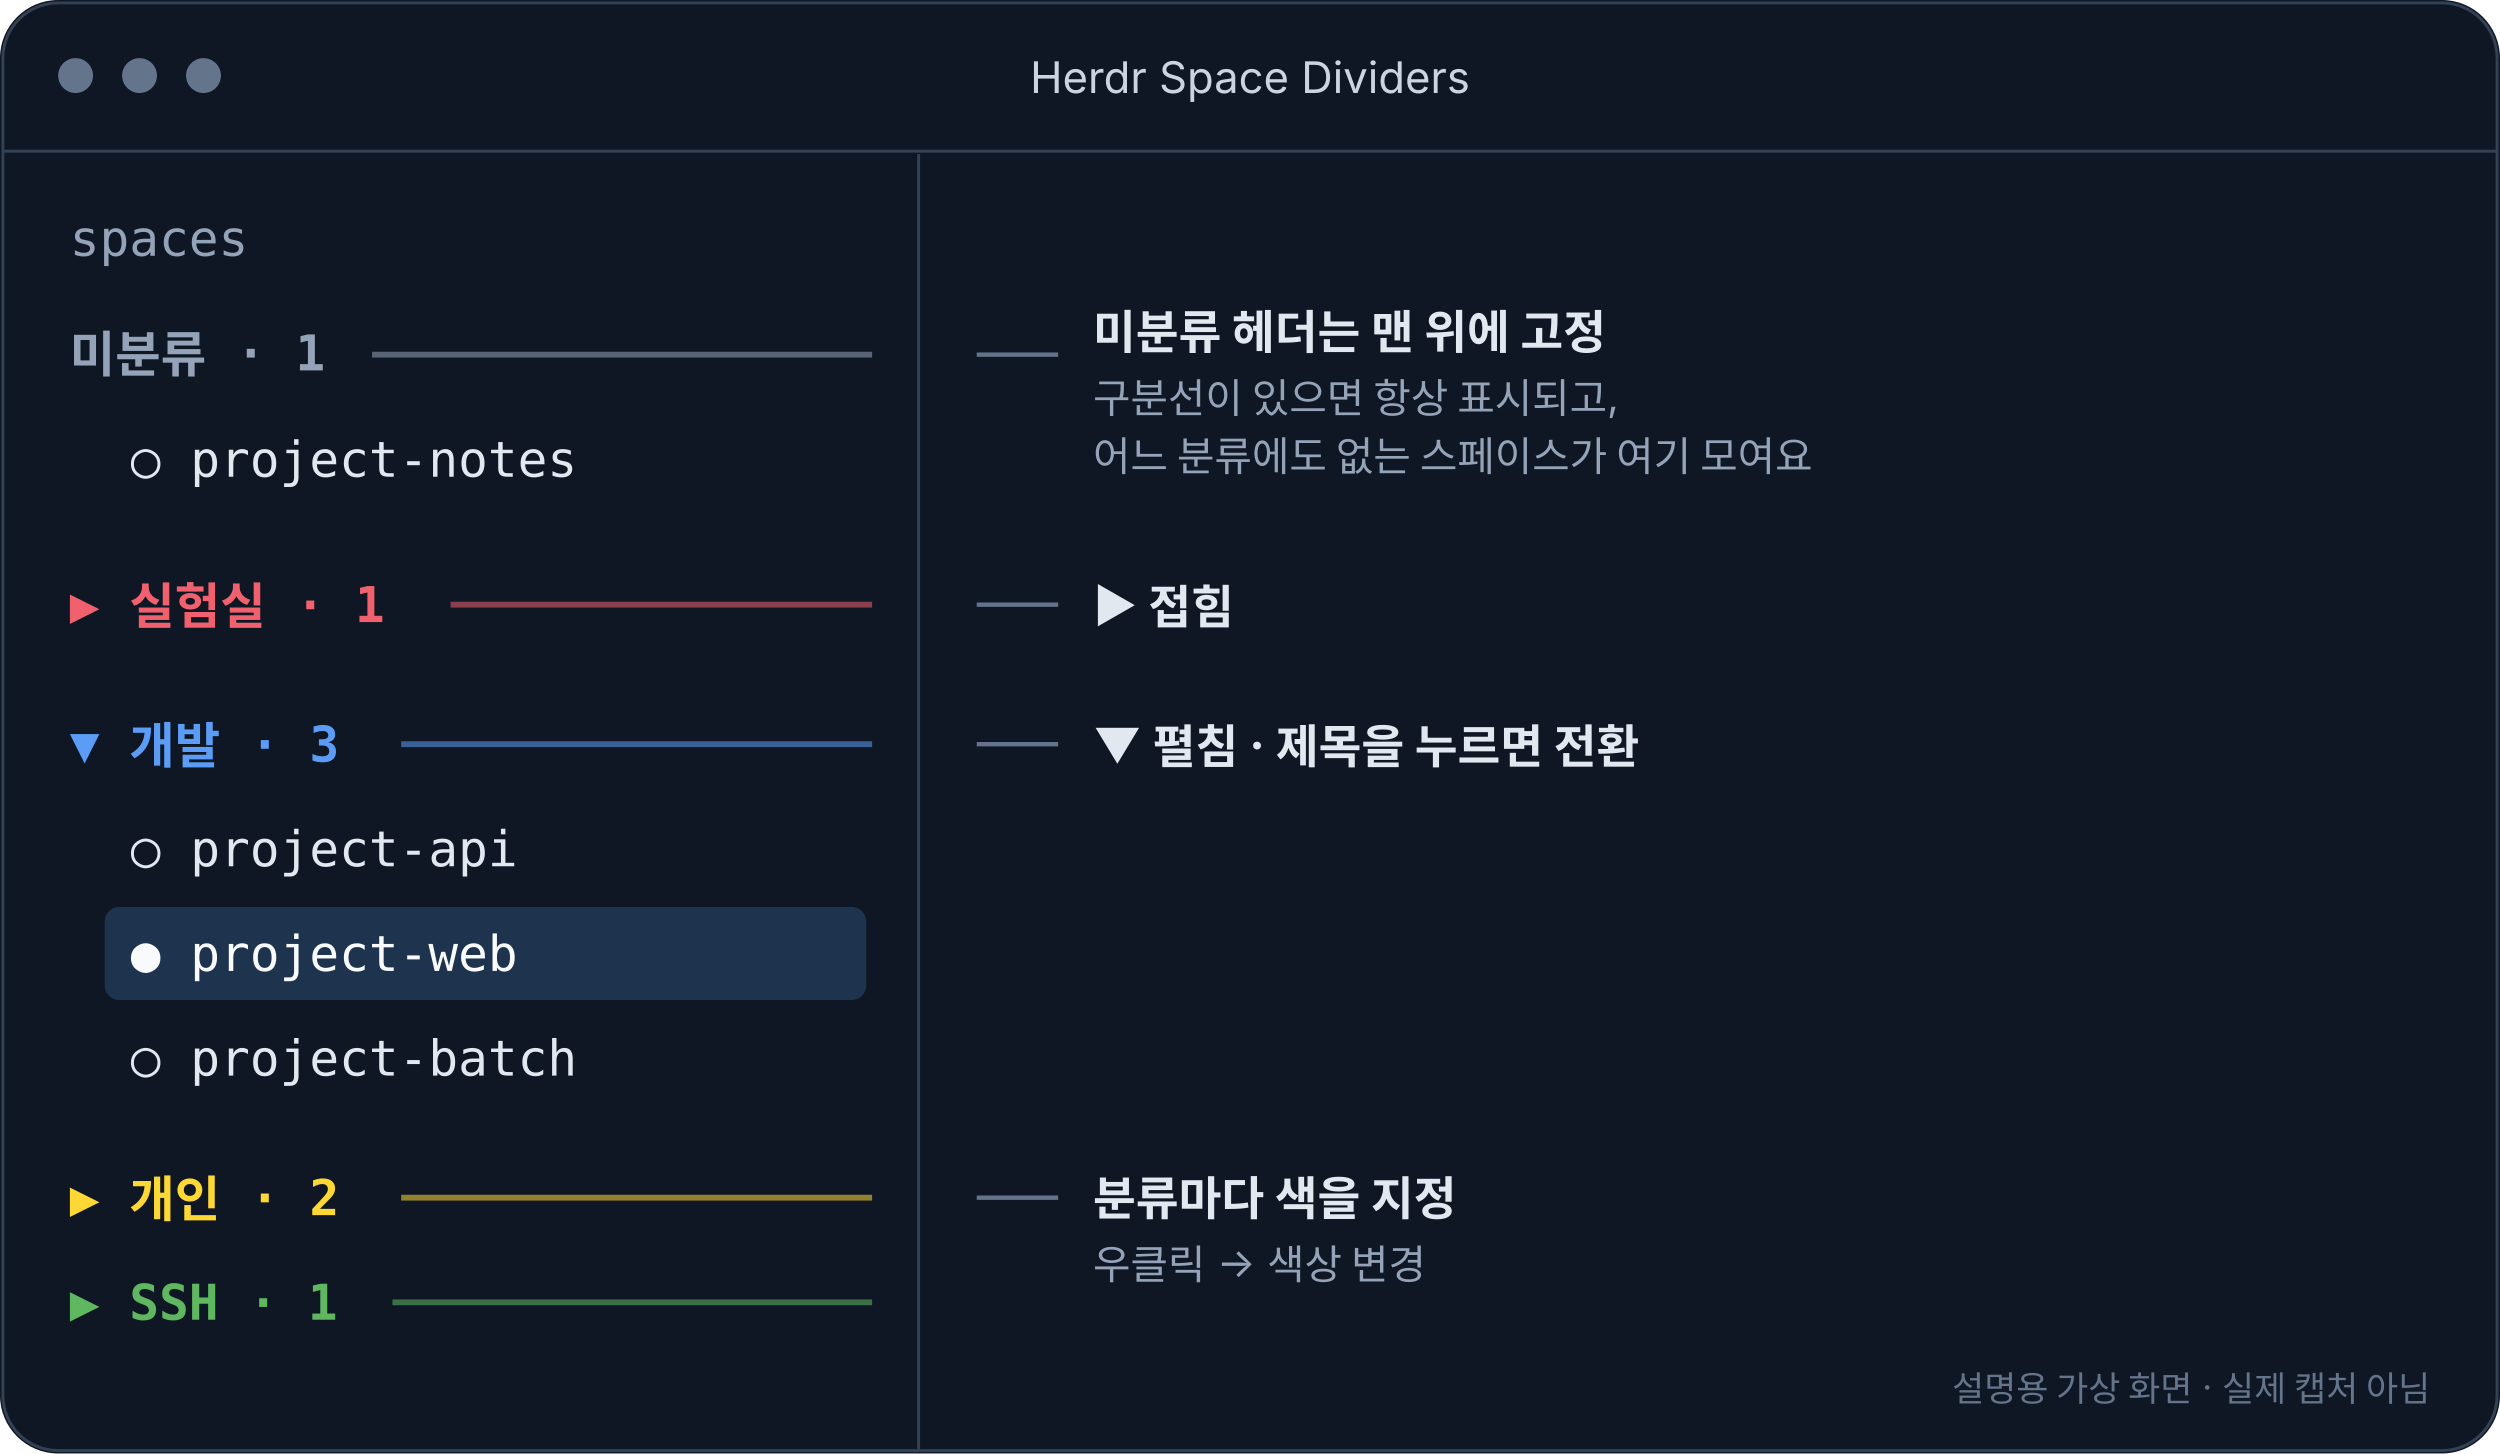
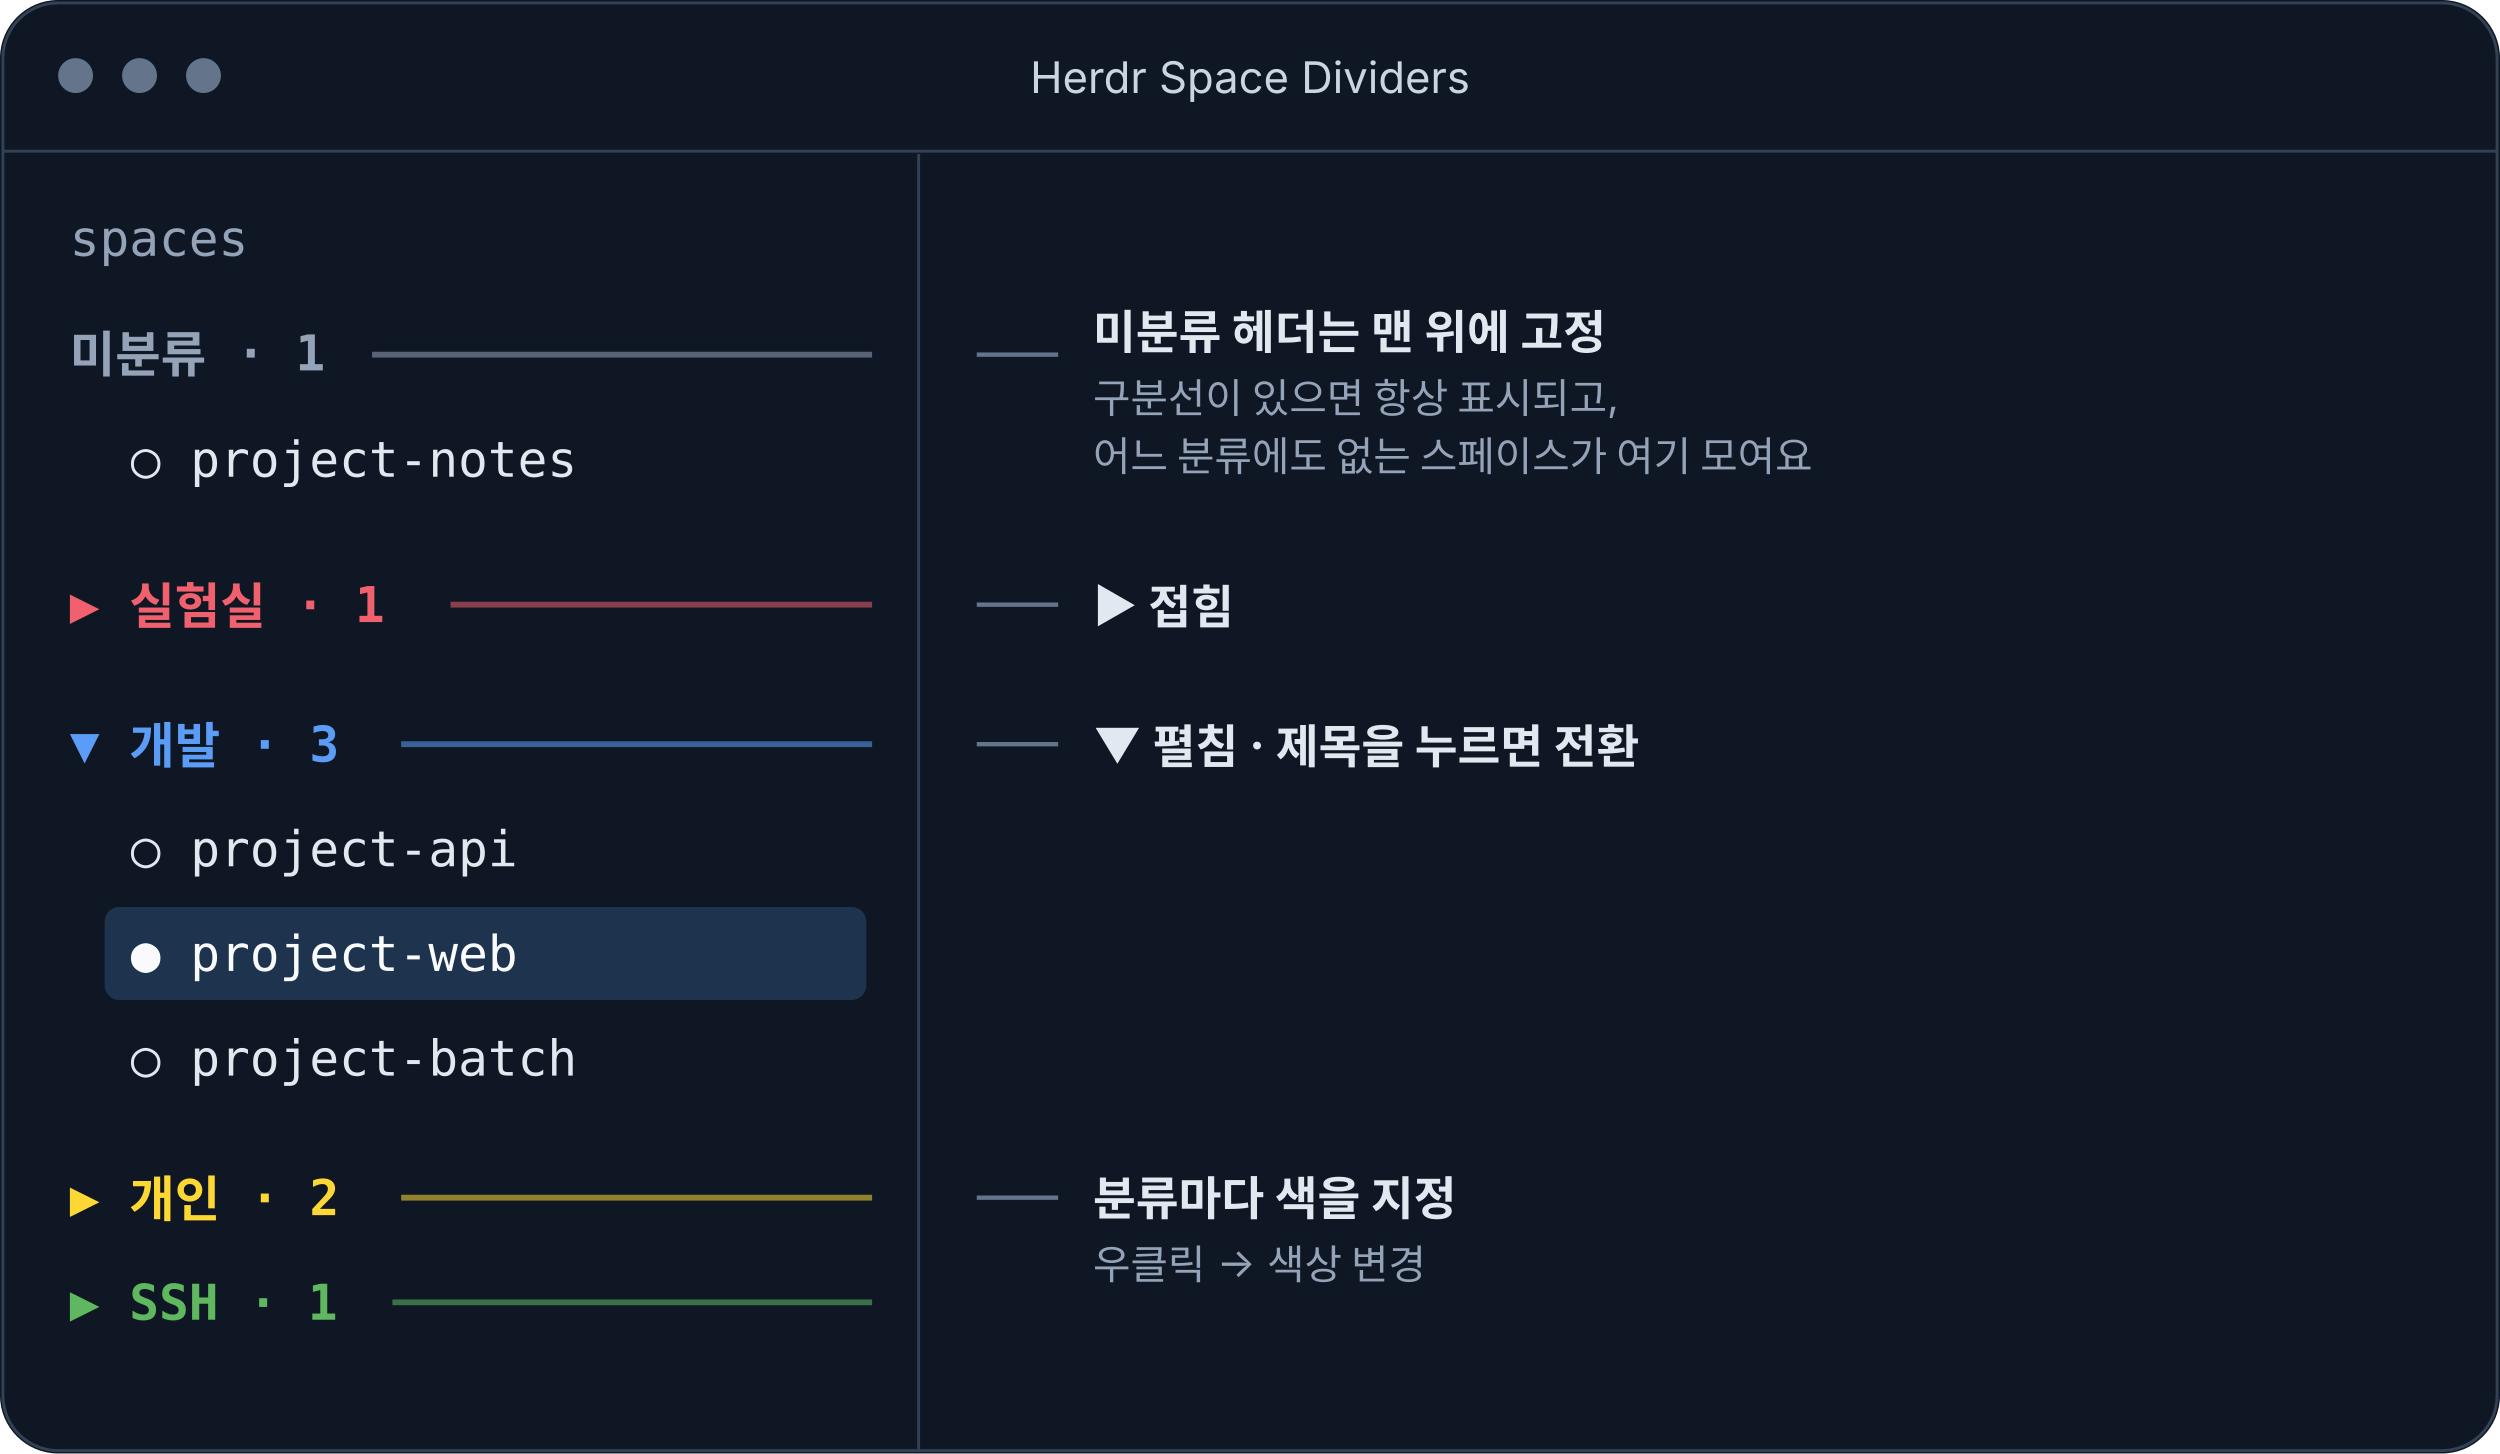
<svg xmlns="http://www.w3.org/2000/svg" width="860" height="500" viewBox="0 0 860 500" role="img" aria-labelledby="title description">
  <rect width="860" height="500" rx="20" fill="#0f1724" />
  <rect x="1" y="1" width="858" height="498" rx="19" fill="none" stroke="#334155" />
  <path d="M1 52H859" stroke="#334155" />
  <g fill="#64748b">
    <circle cx="26" cy="26" r="6" />
    <circle cx="48" cy="26" r="6" />
    <circle cx="70" cy="26" r="6" />
  </g>
  <text x="430" y="32" text-anchor="middle" fill="#cbd5e1" font-size="15" font-family="system-ui, -apple-system, 'Apple SD Gothic Neo', sans-serif">Herdr Space Dividers</text>
  <g font-family="ui-monospace, SFMono-Regular, Menlo, 'Apple SD Gothic Neo', monospace" font-size="17">
    <text x="24" y="88" fill="#94a3b8">spaces</text>
    <text x="24" y="128" fill="#94a3b8" font-weight="700">미분류 · 1</text>
    <line x1="128" y1="122" x2="300" y2="122" stroke="#94a3b8" stroke-opacity="0.55" stroke-width="2" />
    <text x="45" y="164" fill="#e2e8f0">○ project-notes</text>
    <text x="24" y="214" fill="#f0616d" font-weight="700">▶ 실험실 · 1</text>
    <line x1="155" y1="208" x2="300" y2="208" stroke="#f0616d" stroke-opacity="0.55" stroke-width="2" />
    <text x="24" y="262" fill="#5b9cf6" font-weight="700">▼ 개발 · 3</text>
    <line x1="138" y1="256" x2="300" y2="256" stroke="#5b9cf6" stroke-opacity="0.55" stroke-width="2" />
    <text x="45" y="298" fill="#e2e8f0">○ project-api</text>
    <rect x="36" y="312" width="262" height="32" rx="5" fill="#1e334d" />
    <text x="45" y="334" fill="#f8fafc">● project-web</text>
    <text x="45" y="370" fill="#e2e8f0">○ project-batch</text>
    <text x="24" y="418" fill="#fdd835" font-weight="700">▶ 개인 · 2</text>
    <line x1="138" y1="412" x2="300" y2="412" stroke="#fdd835" stroke-opacity="0.55" stroke-width="2" />
    <text x="24" y="454" fill="#5fb760" font-weight="700">▶ SSH · 1</text>
    <line x1="135" y1="448" x2="300" y2="448" stroke="#5fb760" stroke-opacity="0.55" stroke-width="2" />
  </g>
  <path d="M316 53V499" stroke="#334155" />
  <g font-family="system-ui, -apple-system, 'Apple SD Gothic Neo', sans-serif" font-size="16">
    <g stroke="#64748b" stroke-width="1.5" fill="none">
      <path d="M336 122H364" />
      <path d="M336 208H364" />
      <path d="M336 256H364" />
      <path d="M336 412H364" />
    </g>
    <text x="376" y="120" fill="#e2e8f0" font-weight="700">미분류 헤더는 맨 위에 고정</text>
    <text x="376" y="142" fill="#94a3b8" font-size="14">구분선이 있으면 항상 표시되고,</text>
    <text x="376" y="162" fill="#94a3b8" font-size="14">어느 분류에도 없는 스페이스가 여기 모여요</text>
    <text x="376" y="214" fill="#e2e8f0" font-weight="700">▶ 접힘</text>
    <text x="376" y="262" fill="#e2e8f0" font-weight="700">▼ 펼침 · 제목을 누르면 전환</text>
    <text x="376" y="418" fill="#e2e8f0" font-weight="700">분류마다 색을 지정</text>
    <text x="376" y="440" fill="#94a3b8" font-size="14">우클릭 → 색상 변경</text>
  </g>
-   <text x="836" y="482" text-anchor="end" fill="#64748b" font-family="system-ui, -apple-system, 'Apple SD Gothic Neo', sans-serif" font-size="12">설명용 가상 화면 · 실제 캡처 아님</text>
</svg>
